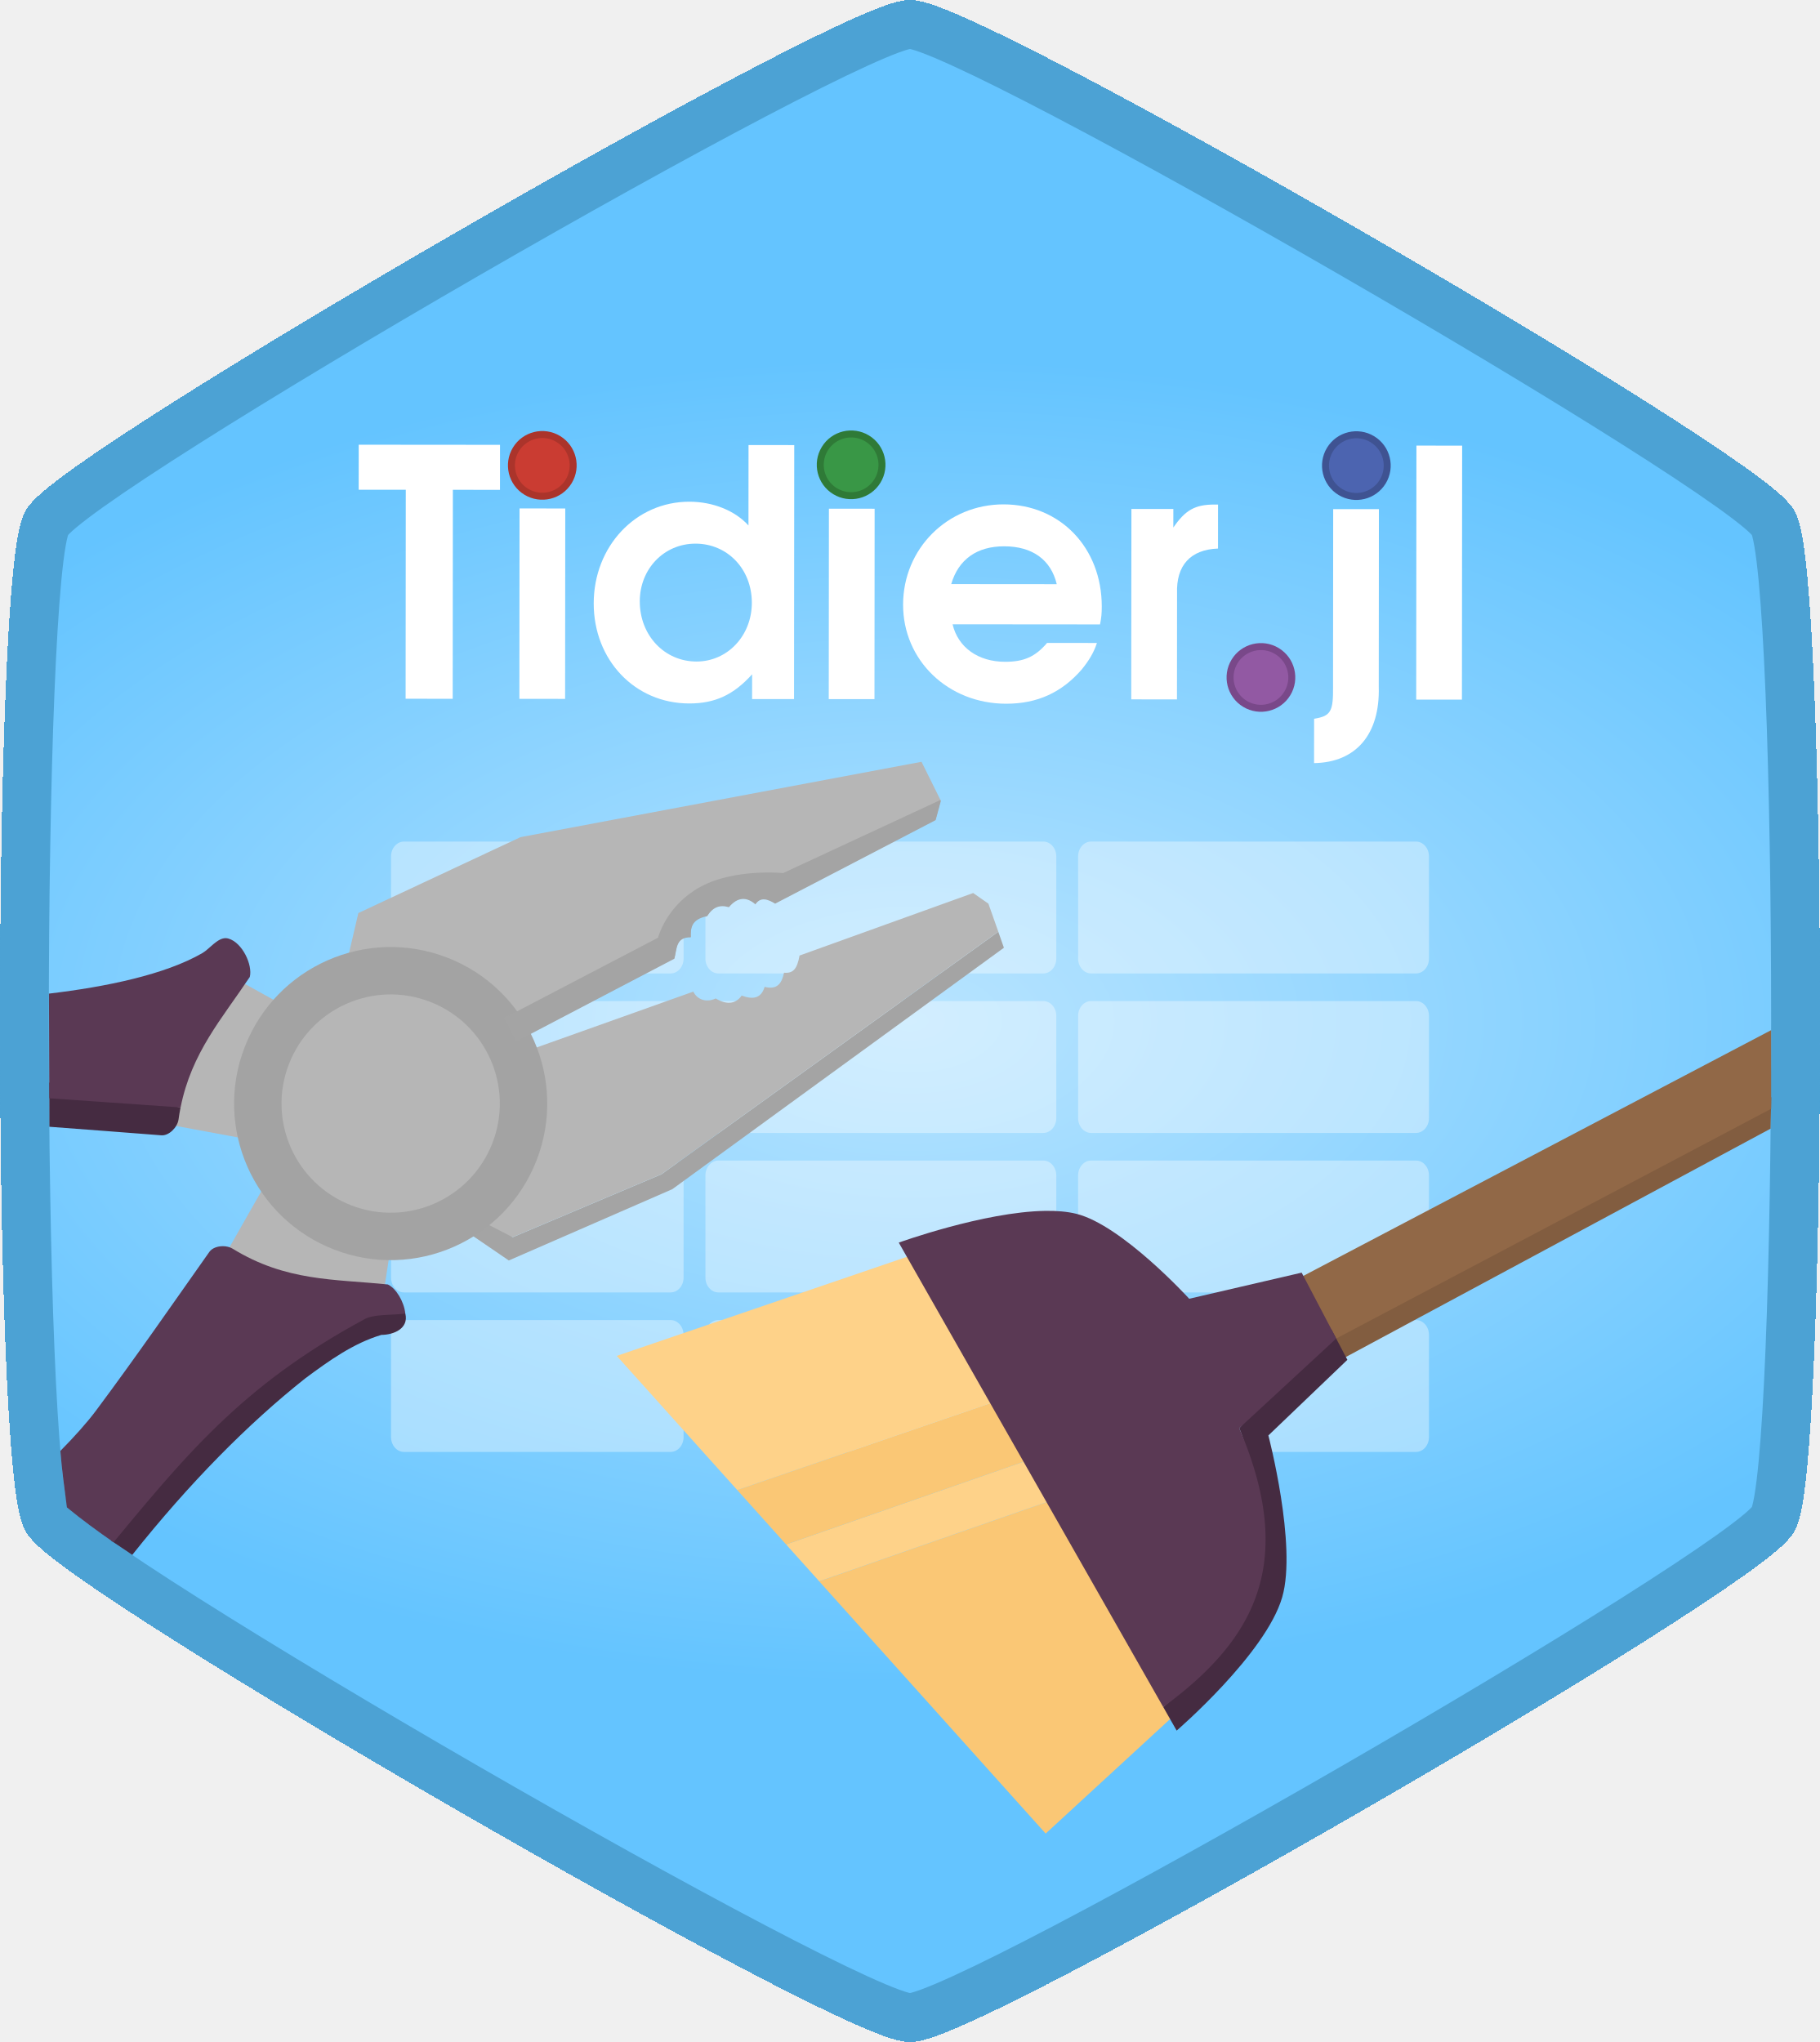
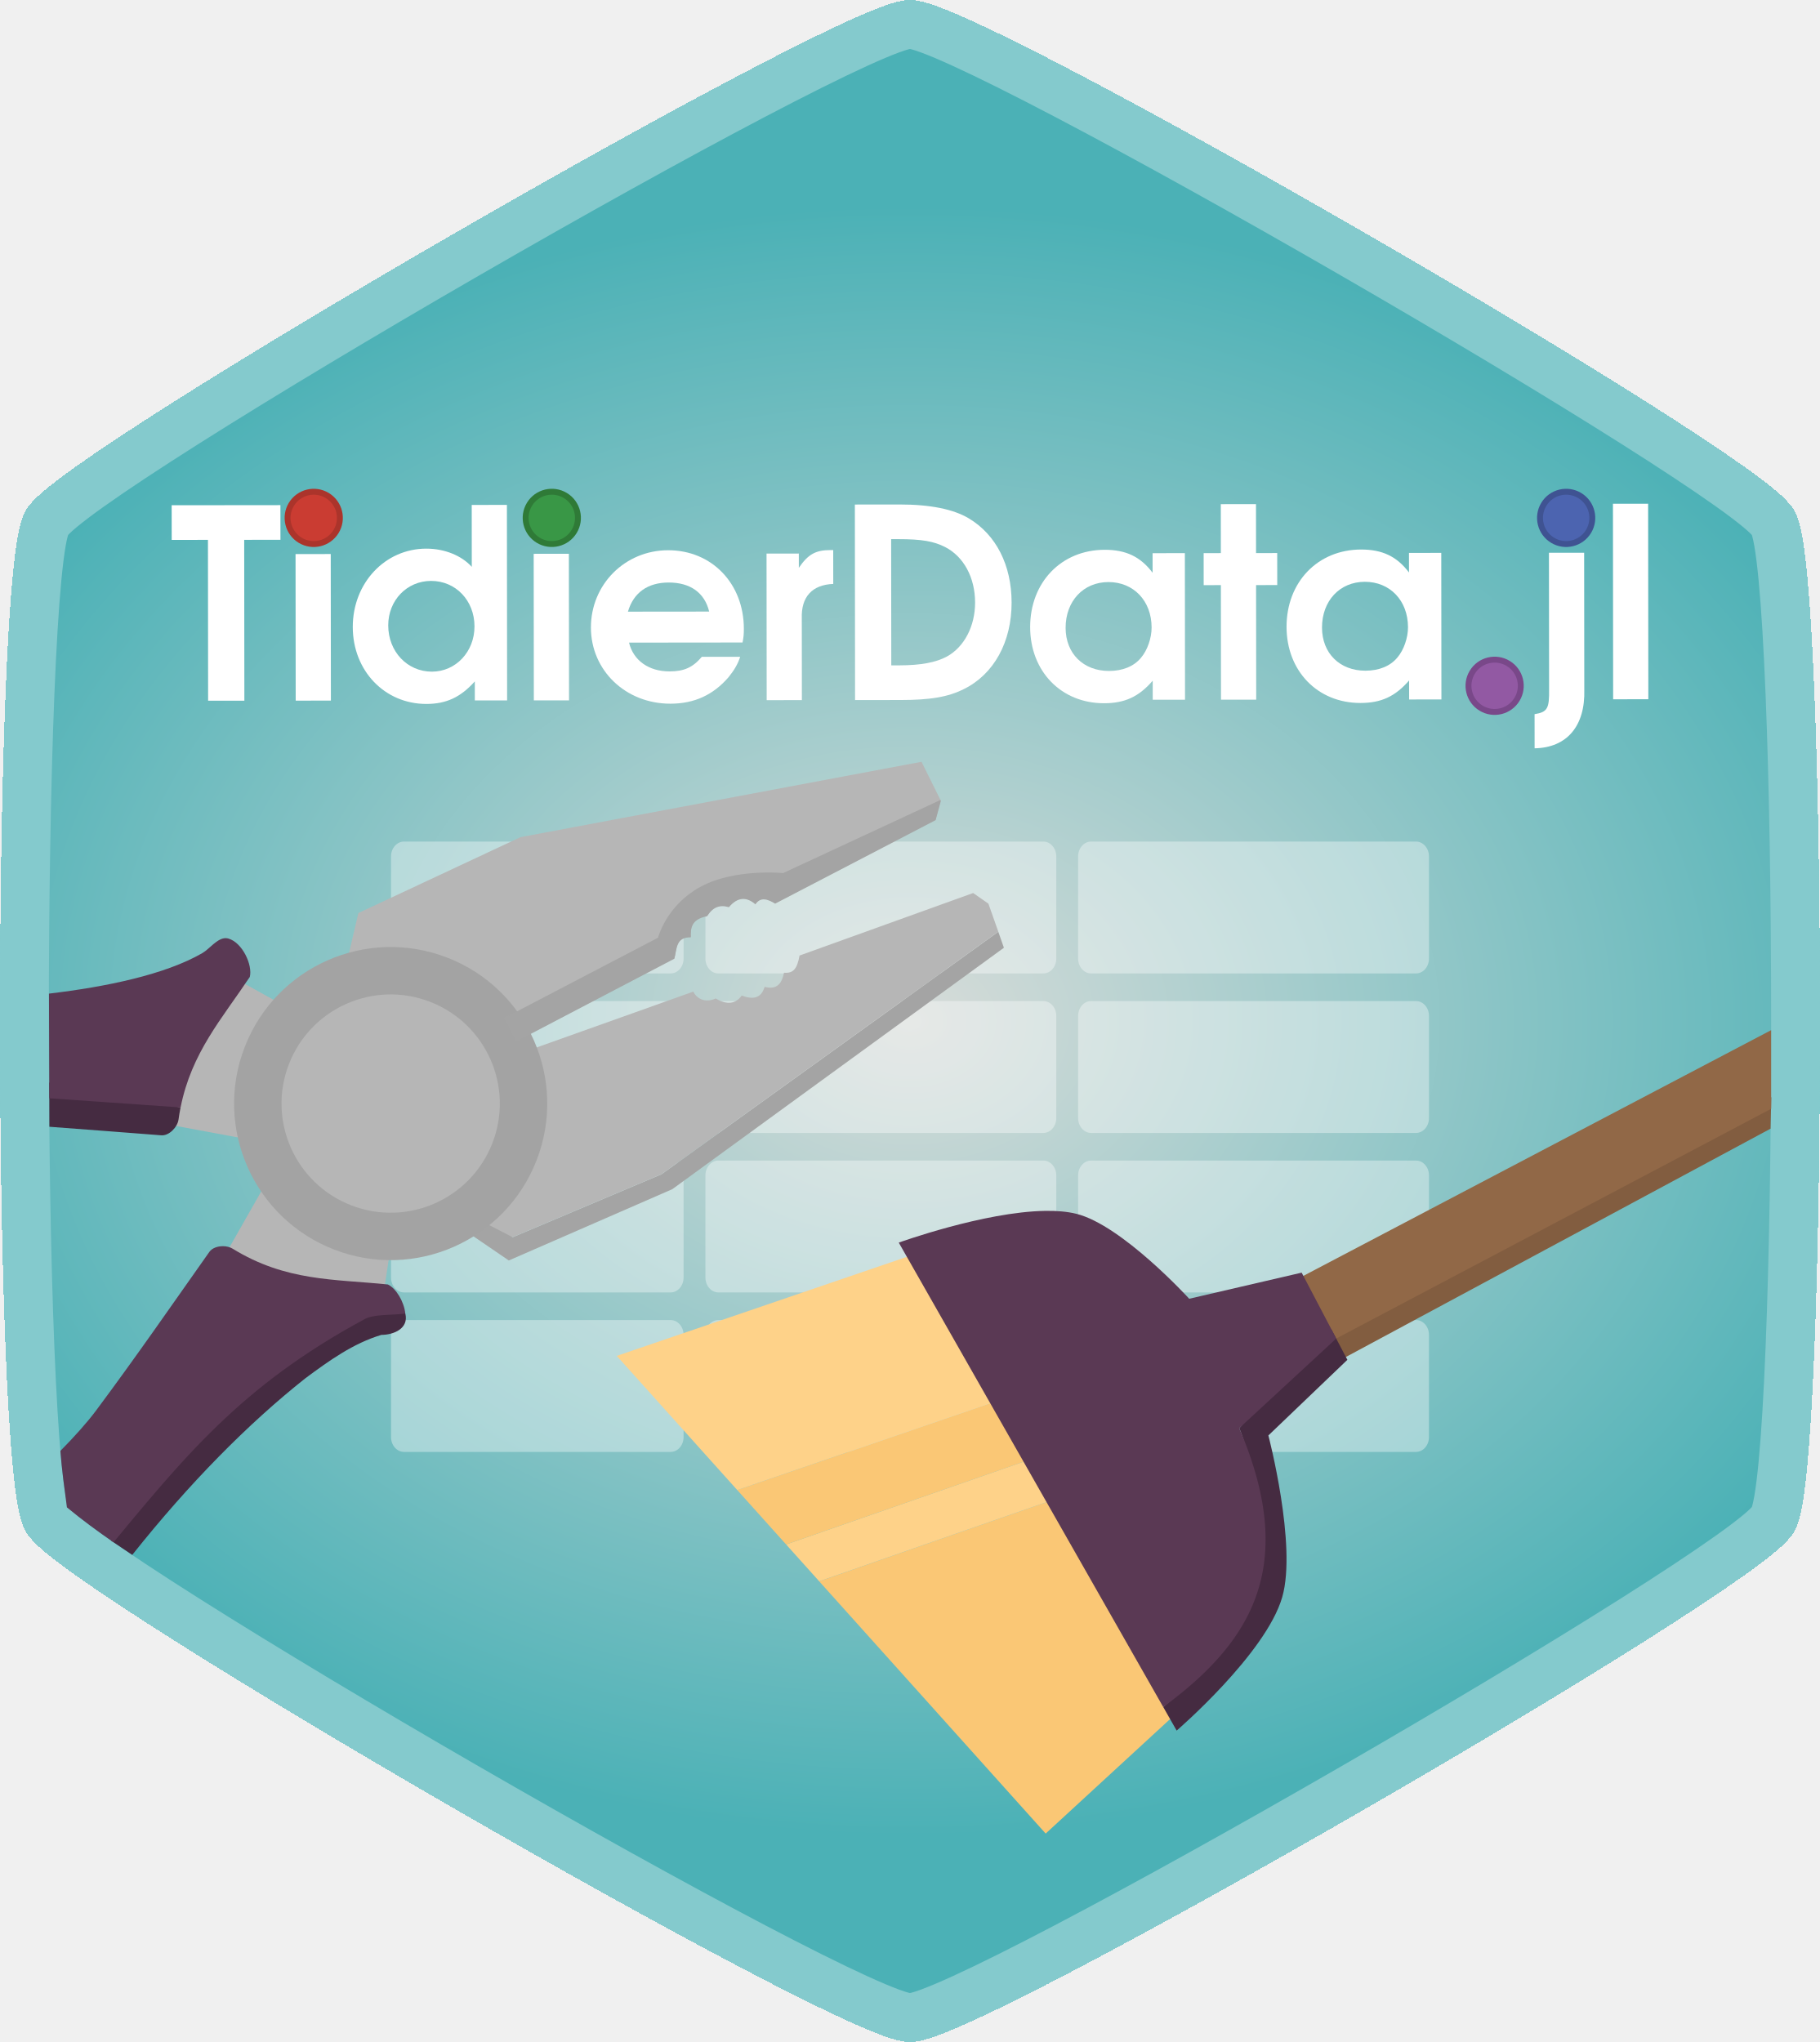
<svg xmlns="http://www.w3.org/2000/svg" xmlns:xlink="http://www.w3.org/1999/xlink" width="83.448mm" height="93.636mm" viewBox="0 0 83.448 93.636" version="1.1" id="svg5" xml:space="preserve">
  <defs id="defs2">
+     <linearGradient id="linearGradient1583">
+       <stop style="stop-color:#d8dcd9;stop-opacity:1;" offset="0" id="stop1581" />
+       <stop style="stop-color:#4bb1b6;stop-opacity:1;" offset="1" id="stop1579" />
+     </linearGradient>
    <rect x="31.671" y="-63.965" width="161.68" height="54.831" id="rect6832" />
-     <linearGradient id="linearGradient5116">
-       <stop style="stop-color:#b8e4ff;stop-opacity:1;" offset="0" id="stop5112" />
-       <stop style="stop-color:#64c4ff;stop-opacity:1;" offset="1" id="stop5114" />
-     </linearGradient>
    <filter style="color-interpolation-filters:sRGB" id="filter9172" x="-0.014" y="-0.012" width="1.028" height="1.025">
      <feColorMatrix values="1 0 0 0 0 0 1 0 0 0 0 0 1 0 0 0 0 0 1000 -500 " id="feColorMatrix9170" />
    </filter>
    <filter style="color-interpolation-filters:sRGB" id="filter9172-6" x="-0.744" y="-0.661" width="2.488" height="2.322">
      <feColorMatrix values="1 0 0 0 0 0 1 0 0 0 0 0 1 0 0 0 0 0 1000 -500 " id="feColorMatrix9170-3" result="fbSourceGraphic" />
      <feColorMatrix result="fbSourceGraphicAlpha" in="fbSourceGraphic" values="0 0 0 -1 0 0 0 0 -1 0 0 0 0 -1 0 0 0 0 1 0" id="feColorMatrix9503" />
      <feGaussianBlur id="feGaussianBlur9505" result="result8" stdDeviation="23.421" in="fbSourceGraphic" />
      <feTurbulence id="feTurbulence9507" baseFrequency="0.015" numOctaves="2" type="fractalNoise" result="result7" seed="20" />
      <feComposite in2="result8" id="feComposite9509" in="fbSourceGraphic" operator="in" result="result6" />
      <feComposite in2="result7" id="feComposite9511" in="result6" operator="arithmetic" result="result2" k3="1" k1="0" k2="0" k4="0" />
      <feComposite in2="result6" id="feComposite9513" operator="in" in="result2" result="fbSourceGraphic" />
      <feComposite in2="fbSourceGraphic" id="feComposite9515" in="fbSourceGraphic" k2="2.5" operator="arithmetic" k1="0" k3="0" k4="0" />
    </filter>
    <linearGradient id="linearGradient1233">
      <stop id="stop1229" offset="0" style="stop-color:#838383;stop-opacity:1;" />
      <stop id="stop1231" offset="1" style="stop-color:#fefefe;stop-opacity:1" />
    </linearGradient>
    <filter color-interpolation-filters="sRGB" filterUnits="objectBoundingBox" height="1.108" width="1.084" y="-0.045" x="-0.042" id="Tzcz4vEdmITS7wQ3AsSx9hYNK6Mdtix6">
      <feGaussianBlur id="feGaussianBlur2" stdDeviation="4.294" in="SourceGraphic" />
      <feOffset id="feOffset4" result="pf_100_offsetBlur" dy="4" dx="0" />
      <feFlood id="feFlood6" flood-opacity="0.4" flood-color="#000000" />
      <feComposite id="feComposite8" result="pf_100_dropShadow" operator="in" in2="pf_100_offsetBlur" />
      <feBlend id="feBlend10" mode="normal" in2="pf_100_dropShadow" in="SourceGraphic" />
    </filter>
    <linearGradient gradientUnits="userSpaceOnUse" gradientTransform="matrix(244.6483,0,0,228.3384,1.352723,283.6432)" y2="0" x2="0.5" y1="1" x1="0.5" id="_lgradient_0-2">
      <stop id="stop15-9" style="stop-color:rgb(77,77,77)" stop-opacity="1" offset="0%" />
      <stop id="stop17-1" style="stop-color:rgb(51,51,51)" stop-opacity="1" offset="100%" />
    </linearGradient>
    <linearGradient gradientUnits="userSpaceOnUse" y2="-187.655" x2="594.392" y1="-187.655" x1="242.26" id="linearGradient1235" xlink:href="#linearGradient902" />
    <linearGradient y2="-385.173" x2="507.677" y1="263.901" x1="418.455" gradientUnits="userSpaceOnUse" id="linearGradient1237" xlink:href="#linearGradient902" />
    <linearGradient gradientUnits="userSpaceOnUse" gradientTransform="matrix(244.65,0,0,228.34,5.68,11.95)" y2="1" x2="0.517" y1="0" x1="0.517" id="linearGradient1366">
      <stop id="stop23-6" style="stop-color:rgb(255,255,255)" stop-opacity="1" offset="0%" />
      <stop id="stop25-1" style="stop-color:rgb(255,255,255)" stop-opacity="0.098" offset="12.5%" />
      <stop id="stop27-0" style="stop-color:rgb(0,0,0)" stop-opacity="0.098" offset="92.5%" />
      <stop id="stop29-6" style="stop-color:rgb(0,0,0)" stop-opacity="0.498" offset="100%" />
    </linearGradient>
    <filter id="filter890" style="color-interpolation-filters:sRGB">
      <feFlood id="feFlood880" result="flood" flood-color="rgb(0,0,0)" flood-opacity="0.498" />
      <feComposite id="feComposite882" result="composite1" operator="in" in2="SourceGraphic" in="flood" />
      <feGaussianBlur id="feGaussianBlur884" result="blur" stdDeviation="5.2" in="composite1" />
      <feOffset id="feOffset886" result="offset" dy="3" dx="2.8" />
      <feComposite id="feComposite888" result="composite2" operator="over" in2="offset" in="SourceGraphic" />
    </filter>
    <linearGradient id="linearGradient902" x1="0.181" y1="-0.028" x2="0.898" y2="0.881" gradientTransform="matrix(200,0,0,185,28,34)" gradientUnits="userSpaceOnUse">
      <stop offset="0%" stop-color="#f2f2f2" id="stop898" />
      <stop offset="100%" stop-color="#f9f9f9" id="stop900" />
    </linearGradient>
    <filter id="filter890-3" style="color-interpolation-filters:sRGB">
      <feFlood id="feFlood880-6" result="flood" flood-color="rgb(0,0,0)" flood-opacity="0.498" />
      <feComposite id="feComposite882-7" result="composite1" operator="in" in2="SourceGraphic" in="flood" />
      <feGaussianBlur id="feGaussianBlur884-5" result="blur" stdDeviation="5.2" in="composite1" />
      <feOffset id="feOffset886-3" result="offset" dy="3" dx="2.8" />
      <feComposite id="feComposite888-5" result="composite2" operator="over" in2="offset" in="SourceGraphic" />
    </filter>
    <linearGradient id="_lgradient_0-3" x1="0.5" y1="1" x2="0.5" y2="0" gradientTransform="matrix(244.6483,0,0,228.3384,5.68,11.95)" gradientUnits="userSpaceOnUse">
      <stop offset="0%" stop-opacity="1" style="stop-color:rgb(77,77,77)" id="stop15-6" />
      <stop offset="100%" stop-opacity="1" style="stop-color:rgb(51,51,51)" id="stop17-7" />
    </linearGradient>
-     <radialGradient xlink:href="#linearGradient5116" id="radialGradient5120-2" cx="39.333" cy="46.897" fx="39.333" fy="46.897" r="37.779" gradientTransform="matrix(1.339872,0,0,0.748251,-13.36833,11.80631)" gradientUnits="userSpaceOnUse" />
+     <radialGradient xlink:href="#linearGradient1583" id="radialGradient5120-2" cx="39.333" cy="46.897" fx="39.333" fy="46.897" r="37.779" gradientTransform="matrix(1.19653,0,0,0.9206253,-7.730169,3.722446)" gradientUnits="userSpaceOnUse" />
    <filter style="color-interpolation-filters:sRGB" id="filter9172-9" x="-0.014" y="-0.012" width="1.028" height="1.025">
      <feColorMatrix values="1 0 0 0 0 0 1 0 0 0 0 0 1 0 0 0 0 0 1000 -500 " id="feColorMatrix9170-7" />
    </filter>
    <rect x="31.671" y="-63.965" width="161.68" height="54.831" id="rect6832-3" />
    <filter style="color-interpolation-filters:sRGB" id="filter9172-5" x="-0.014" y="-0.012" width="1.028" height="1.025">
      <feColorMatrix values="1 0 0 0 0 0 1 0 0 0 0 0 1 0 0 0 0 0 1000 -500 " id="feColorMatrix9170-4" />
    </filter>
    <rect x="31.671" y="-63.965" width="161.68" height="54.831" id="rect6832-7" />
    <filter style="color-interpolation-filters:sRGB" id="filter9172-9-5" x="-0.013" y="-0.013" width="1.025" height="1.025">
      <feColorMatrix values="1 0 0 0 0 0 1 0 0 0 0 0 1 0 0 0 0 0 1000 -500 " id="feColorMatrix9170-7-9" />
    </filter>
    <rect x="31.671" y="-63.965" width="161.68" height="54.831" id="rect6832-3-4" />
+     <rect x="31.671" y="-63.965" width="161.68" height="54.831" id="rect6832-3-3" />
+     <filter style="color-interpolation-filters:sRGB" id="filter9172-9-6" x="-0.014" y="-0.012" width="1.028" height="1.025">
+       <feColorMatrix values="1 0 0 0 0 0 1 0 0 0 0 0 1 0 0 0 0 0 1000 -500 " id="feColorMatrix9170-7-2" />
+     </filter>
  </defs>
  <g id="layer1" transform="translate(-2.751926,-131.6194)">
    <g style="isolation:isolate;fill:url(#linearGradient1235);fill-opacity:1" transform="matrix(0.07901426,0,0,0.07901426,20.4529,116.1937)" id="g1227" />
-     <path style="fill:url(#radialGradient5120-2);fill-opacity:1;stroke:#4ca2d4;stroke-width:2.084;stroke-linecap:round;stroke-linejoin:bevel;stroke-dasharray:none;stroke-opacity:1;paint-order:markers fill stroke;filter:url(#filter9172-9);stop-color:#000000" id="path234-3-6" d="m 76.156,68.157 c -1.276,2.209 -34.272,21.26 -36.823,21.26 -2.551,0 -35.547,-19.05 -36.823,-21.26 -1.276,-2.209 -1.276,-40.31 2e-7,-42.519 1.276,-2.209 34.272,-21.26 36.823,-21.26 2.551,0 35.547,19.05 36.823,21.26 1.276,2.209 1.276,40.31 -1e-6,42.519 z" transform="matrix(1.074774,0,0,1.074774,2.201414,128.0338)" />
+     <path style="fill:url(#radialGradient5120-2);fill-opacity:1;stroke:#84cacd;stroke-width:2.084;stroke-linecap:round;stroke-linejoin:bevel;stroke-dasharray:none;stroke-opacity:1;paint-order:markers fill stroke;filter:url(#filter9172-9);stop-color:#000000" id="path234-3-6" d="m 76.156,68.157 c -1.276,2.209 -34.272,21.26 -36.823,21.26 -2.551,0 -35.547,-19.05 -36.823,-21.26 -1.276,-2.209 -1.276,-40.31 2e-7,-42.519 1.276,-2.209 34.272,-21.26 36.823,-21.26 2.551,0 35.547,19.05 36.823,21.26 1.276,2.209 1.276,40.31 -1e-6,42.519 z" transform="matrix(1.074774,0,0,1.074774,2.201414,128.0338)" />
    <g id="g58362-9" transform="matrix(0.6975394,0,0,0.8003468,16.9188,106.8635)" style="opacity:0.453;mix-blend-mode:screen">
      <rect y="88.286" x="5.393" height="7.556" width="19.231" id="rect884-3-8" style="isolation:isolate;fill:#cecece;fill-opacity:1;stroke:none;stroke-width:0;stroke-linecap:round;stroke-miterlimit:4;stroke-dasharray:none" ry="0.853" />
      <rect y="97.424" x="5.393" height="7.556" width="19.231" id="rect884-3-6-4" style="isolation:isolate;fill:#cecece;fill-opacity:1;stroke:none;stroke-width:0;stroke-linecap:round;stroke-miterlimit:4;stroke-dasharray:none" ry="0.853" />
      <rect y="106.562" x="5.393" height="7.556" width="19.231" id="rect884-3-6-7-8" style="isolation:isolate;fill:#cecece;fill-opacity:1;stroke:none;stroke-width:0;stroke-linecap:round;stroke-miterlimit:4;stroke-dasharray:none" ry="0.853" />
      <rect y="88.286" x="26.059" height="7.556" width="23.063" id="rect884-3-5-1" style="isolation:isolate;fill:#cecece;fill-opacity:1;stroke:none;stroke-width:0;stroke-linecap:round;stroke-miterlimit:4;stroke-dasharray:none" ry="0.853" />
      <rect y="97.424" x="26.059" height="7.556" width="23.063" id="rect884-3-6-3-0" style="isolation:isolate;fill:#cecece;fill-opacity:1;stroke:none;stroke-width:0;stroke-linecap:round;stroke-miterlimit:4;stroke-dasharray:none" ry="0.853" />
      <rect y="106.562" x="26.059" height="7.556" width="23.063" id="rect884-3-6-7-5-3" style="isolation:isolate;fill:#cecece;fill-opacity:1;stroke:none;stroke-width:0;stroke-linecap:round;stroke-miterlimit:4;stroke-dasharray:none" ry="0.853" />
      <rect y="88.286" x="50.557" height="7.556" width="23.063" id="rect884-3-5-5-0" style="isolation:isolate;fill:#cecece;fill-opacity:1;stroke:none;stroke-width:0;stroke-linecap:round;stroke-miterlimit:4;stroke-dasharray:none" ry="0.853" />
      <rect y="79.148" x="5.393" height="7.556" width="19.231" id="rect884-3-56-4" style="opacity:1;isolation:isolate;mix-blend-mode:screen;fill:#cecece;fill-opacity:1;stroke:none;stroke-width:0;stroke-linecap:round;stroke-miterlimit:4;stroke-dasharray:none" ry="0.853" />
      <rect y="79.148" x="26.059" height="7.556" width="23.063" id="rect884-3-5-11-4" style="opacity:1;isolation:isolate;mix-blend-mode:screen;fill:#cecece;fill-opacity:1;stroke:none;stroke-width:0;stroke-linecap:round;stroke-miterlimit:4;stroke-dasharray:none" ry="0.853" />
      <rect y="79.148" x="50.557" height="7.556" width="23.063" id="rect884-3-5-5-5-4" style="opacity:1;isolation:isolate;mix-blend-mode:screen;fill:#cecece;fill-opacity:1;stroke:none;stroke-width:0;stroke-linecap:round;stroke-miterlimit:4;stroke-dasharray:none" ry="0.853" />
      <rect y="97.424" x="50.557" height="7.556" width="23.063" id="rect884-3-6-3-5-4" style="isolation:isolate;fill:#cecece;fill-opacity:1;stroke:none;stroke-width:0;stroke-linecap:round;stroke-miterlimit:4;stroke-dasharray:none" ry="0.853" />
      <rect y="106.562" x="50.557" height="7.556" width="23.063" id="rect884-3-6-7-5-4-7" style="isolation:isolate;fill:#cecece;fill-opacity:1;stroke:none;stroke-width:0;stroke-linecap:round;stroke-miterlimit:4;stroke-dasharray:none" ry="0.853" />
    </g>
    <g id="g53041-0" transform="matrix(0.892942,0,0,0.892942,17.12286,141.4611)">
      <path id="path2647-3" style="fill:#fac775;fill-opacity:1;stroke:none;stroke-width:0.859;stroke-linecap:round;stroke-linejoin:bevel;stroke-opacity:0.419;paint-order:markers fill stroke;stop-color:#000000" d="m 38.329,65.878 -12.358,4.306 11.628,12.953 6.774,-6.234 z" />
      <path id="path4149-6" style="fill:#fed289;fill-opacity:1;stroke:none;stroke-width:0.859;stroke-linecap:round;stroke-linejoin:bevel;stroke-opacity:0.419;paint-order:markers fill stroke;stop-color:#000000" d="m 37.207,63.783 -12.936,4.507 1.7,1.893 12.358,-4.306 z" />
      <path id="path4152-1" style="fill:#fac775;fill-opacity:1;stroke:none;stroke-width:0.859;stroke-linecap:round;stroke-linejoin:bevel;stroke-opacity:0.419;paint-order:markers fill stroke;stop-color:#000000" d="m 35.583,60.753 -13.82,4.743 2.508,2.794 12.936,-4.507 z" />
      <path id="path4068-0" style="fill:#fed289;fill-opacity:1;stroke:none;stroke-width:0.859;stroke-linecap:round;stroke-linejoin:bevel;stroke-opacity:0.419;paint-order:markers fill stroke;stop-color:#000000" d="m 31.516,53.165 -15.939,5.442 6.186,6.89 13.82,-4.743 z" />
      <path id="path2651-6" style="fill:#825d40;fill-opacity:1;stroke:none;stroke-width:0.859;stroke-linecap:round;stroke-linejoin:bevel;stroke-opacity:0.419;paint-order:markers fill stroke;stop-color:#000000" d="M 74.858,45.324 50.666,57.028 51.727,59.355 74.821,46.938 Z" />
      <path id="path53031-3" style="fill:#916847;fill-opacity:1;stroke:none;stroke-width:0.859;stroke-linecap:round;stroke-linejoin:bevel;stroke-opacity:0.419;paint-order:markers fill stroke;stop-color:#000000" d="M 74.85,41.88 50.65,54.593 51.577,58.212 74.852,45.917 Z" />
      <path id="path2649-2" style="fill:#452b41;fill-opacity:1;stroke:none;stroke-width:0.859;stroke-linecap:round;stroke-linejoin:bevel;stroke-opacity:0.419;paint-order:markers fill stroke;stop-color:#000000" d="m 52.262,57.229 -4.725,5.089 c 1.923,4.498 -1.307,12.192 -3.901,14.32 l 0.689,1.211 c 0,0 4.581,-3.943 5.421,-6.854 0.767,-2.658 -0.711,-8.303 -0.711,-8.303 l 4.056,-3.883 z" />
      <path id="path1731" style="fill:#5a3954;fill-opacity:1;stroke:none;stroke-width:0.859;stroke-linecap:round;stroke-linejoin:bevel;stroke-opacity:0.419;paint-order:markers fill stroke;stop-color:#000000" d="m 37.57,51.16 c -3.156,0.051 -7.514,1.63 -7.514,1.63 L 43.635,76.638 c 0.056,-0.042 0.114,-0.083 0.17,-0.125 0.075,-0.056 0.148,-0.112 0.221,-0.168 0.073,-0.056 0.146,-0.113 0.218,-0.169 0.072,-0.056 0.144,-0.113 0.214,-0.169 0.071,-0.057 0.141,-0.114 0.21,-0.171 0.069,-0.057 0.138,-0.115 0.206,-0.173 0.068,-0.058 0.136,-0.115 0.203,-0.173 0.067,-0.058 0.132,-0.116 0.197,-0.175 0.065,-0.059 0.13,-0.118 0.194,-0.177 0.064,-0.059 0.127,-0.118 0.189,-0.177 0.062,-0.059 0.124,-0.12 0.184,-0.18 0.061,-0.06 0.12,-0.12 0.18,-0.18 0.059,-0.061 0.117,-0.122 0.175,-0.183 0.058,-0.061 0.115,-0.123 0.171,-0.184 0.056,-0.062 0.111,-0.124 0.166,-0.186 0.054,-0.062 0.108,-0.125 0.161,-0.188 0.053,-0.063 0.105,-0.126 0.156,-0.19 0.051,-0.064 0.101,-0.128 0.151,-0.192 0.049,-0.064 0.098,-0.129 0.146,-0.194 0.048,-0.065 0.094,-0.13 0.14,-0.196 0.046,-0.066 0.091,-0.132 0.135,-0.199 0.044,-0.067 0.088,-0.134 0.13,-0.201 0.042,-0.067 0.084,-0.135 0.125,-0.203 0.04,-0.068 0.08,-0.136 0.118,-0.205 0.039,-0.069 0.077,-0.138 0.114,-0.208 0.037,-0.07 0.072,-0.141 0.107,-0.211 0.035,-0.071 0.069,-0.142 0.102,-0.214 0.033,-0.072 0.064,-0.143 0.095,-0.216 0.031,-0.072 0.061,-0.145 0.09,-0.218 0.029,-0.073 0.057,-0.148 0.084,-0.222 0.027,-0.074 0.052,-0.149 0.077,-0.225 0.025,-0.075 0.049,-0.151 0.072,-0.228 0.023,-0.076 0.044,-0.153 0.065,-0.23 0.021,-0.077 0.041,-0.156 0.059,-0.234 0.018,-0.078 0.036,-0.158 0.052,-0.237 0.016,-0.08 0.032,-0.16 0.046,-0.24 0.014,-0.081 0.028,-0.162 0.039,-0.244 0.012,-0.082 0.023,-0.164 0.032,-0.247 0.01,-0.083 0.018,-0.167 0.025,-0.251 0.007,-0.084 0.014,-0.169 0.019,-0.255 0.005,-0.085 0.009,-0.171 0.012,-0.258 0.003,-0.087 0.004,-0.174 0.005,-0.262 4.08e-4,-0.088 -3.91e-4,-0.176 -0.002,-0.265 -0.002,-0.089 -0.005,-0.179 -0.009,-0.27 -0.004,-0.09 -0.01,-0.181 -0.017,-0.273 -0.007,-0.092 -0.015,-0.184 -0.024,-0.277 -0.009,-0.093 -0.02,-0.187 -0.032,-0.281 -0.012,-0.094 -0.025,-0.19 -0.039,-0.285 -0.014,-0.096 -0.03,-0.192 -0.046,-0.289 -0.017,-0.097 -0.035,-0.195 -0.054,-0.293 -0.019,-0.099 -0.04,-0.198 -0.062,-0.298 -0.022,-0.1 -0.046,-0.2 -0.07,-0.302 -0.025,-0.101 -0.05,-0.204 -0.077,-0.307 -0.027,-0.103 -0.056,-0.207 -0.086,-0.311 -0.03,-0.105 -0.062,-0.21 -0.095,-0.316 -0.033,-0.106 -0.066,-0.213 -0.102,-0.321 -0.035,-0.108 -0.072,-0.216 -0.11,-0.325 -0.038,-0.109 -0.078,-0.219 -0.119,-0.33 -0.041,-0.111 -0.083,-0.223 -0.127,-0.335 -0.044,-0.112 -0.089,-0.226 -0.136,-0.34 -0.047,-0.114 -0.095,-0.229 -0.144,-0.345 l 4.98,-4.602 -1.775,-3.383 -5.775,1.341 c 0,0 -3.452,-3.785 -5.801,-4.364 -0.467,-0.115 -1.01,-0.158 -1.595,-0.149 z" />
    </g>
-     <g id="g53463-0" transform="matrix(1.125114,0.6831941,-0.6831941,1.125114,31.06755,114.0611)">
-       <g aria-label="Tidier.jl" transform="matrix(0.5119893,-0.3103028,0.3103028,0.5119893,-14.60342,85.60177)" id="text6830-6" style="font-weight:600;font-size:20px;font-family:'URW Gothic';-inkscape-font-specification:'URW Gothic, Semi-Bold';text-align:center;white-space:pre;fill:#ffffff;stroke-width:1.844;stroke-linecap:round;stroke-linejoin:bevel;stroke-opacity:0.419;paint-order:markers fill stroke">
-         <path d="m 82.691,-46.685 h 2.74 v -12.16 h 2.74 v -2.62 h -8.22 v 2.62 h 2.74 z" id="path492" />
-         <path d="m 89.311,-46.685 h 2.66 v -11.08 h -2.66 z m 0,-12.28 h 2.66 v -2.5 h -2.66 z" id="path494" />
-         <path d="m 105.291,-61.465 h -2.66 v 4.68 c -0.78,-0.86 -2.06,-1.38 -3.44,-1.38 -3.12,0 -5.56,2.6 -5.56,5.92 0,3.3 2.4,5.82 5.56,5.82 1.5,0 2.58,-0.5 3.66,-1.7 v 1.44 h 2.44 z m -5.74,5.74 c 1.86,0 3.28,1.48 3.28,3.44 0,1.92 -1.42,3.42 -3.22,3.42 -1.86,0 -3.3,-1.52 -3.3,-3.5 0,-1.9 1.42,-3.36 3.24,-3.36 z" id="path496" />
-         <path d="m 107.311,-46.685 h 2.66 v -11.08 h -2.66 z m 0,-12.28 h 2.66 v -2.5 h -2.66 z" id="path498" />
-         <path d="m 123.091,-51.045 c 0.08,-0.4 0.1,-0.64 0.1,-1.04 0,-3.42 -2.42,-5.94 -5.72,-5.94 -3.26,0 -5.84,2.58 -5.84,5.84 0,3.24 2.62,5.76 6,5.76 1.82,0 3.24,-0.66 4.4,-2 0.42,-0.52 0.7,-0.98 0.88,-1.54 h -2.9 c -0.68,0.8 -1.34,1.1 -2.44,1.1 -1.58,0 -2.74,-0.84 -3.06,-2.18 z m -8.66,-2.34 c 0.42,-1.44 1.5,-2.2 3.08,-2.2 1.64,0 2.72,0.78 3.06,2.2 z" id="path500" />
-         <path d="m 124.911,-46.685 h 2.66 v -6.16 c -0.06,-1.64 0.78,-2.56 2.38,-2.62 v -2.56 h -0.2 c -1.14,0 -1.7,0.32 -2.4,1.34 v -1.08 h -2.44 z" id="path502" />
-         <path d="m 131.051,-46.685 h 2.66 v -2.56 h -2.66 z" id="path504" />
-         <path d="m 136.651,-57.765 v 10.28 c 0.02,1.5 -0.12,1.76 -1.1,1.92 v 2.58 c 2.44,-0.04 3.84,-1.68 3.76,-4.44 v -10.34 z m 0,-1.2 h 2.66 v -2.5 h -2.66 z" id="path506" />
-         <path d="m 141.491,-46.685 h 2.66 v -14.78 h -2.66 z" id="path508" />
-       </g>
-       <circle style="fill:#ca3c32;fill-opacity:1;stroke:#ab342b;stroke-width:0.243;stroke-linecap:round;stroke-linejoin:bevel;stroke-dasharray:none;stroke-opacity:1;paint-order:markers fill stroke;stop-color:#000000" id="path7164-1" cx="13.097" cy="26.62" r="1.075" />
-       <circle style="fill:#399746;fill-opacity:1;stroke:#2f7a37;stroke-width:0.243;stroke-linecap:round;stroke-linejoin:bevel;stroke-dasharray:none;stroke-opacity:1;paint-order:markers fill stroke;stop-color:#000000" id="path7164-45-5" cx="22.282" cy="21.02" r="1.075" />
-       <circle style="fill:#4c64b0;fill-opacity:1;stroke:#3f5392;stroke-width:0.243;stroke-linecap:round;stroke-linejoin:bevel;stroke-dasharray:none;stroke-opacity:1;paint-order:markers fill stroke;stop-color:#000000" id="path7164-3-5" cx="37.339" cy="11.909" r="1.075" />
-       <circle style="fill:#9259a3;fill-opacity:1;stroke:#794889;stroke-width:0.243;stroke-linecap:round;stroke-linejoin:bevel;stroke-dasharray:none;stroke-opacity:1;paint-order:markers fill stroke;stop-color:#000000" id="path7164-0-4" cx="38.328" cy="19.942" r="1.075" />
-     </g>
    <path id="path456-3-5" style="fill:#a4a4a4;fill-opacity:1;stroke:none;stroke-width:1.119;stroke-linecap:round;stroke-linejoin:bevel;paint-order:markers fill stroke;stop-color:#000000" d="m 48.525,174.345 -15.444,11.122 -6.826,2.888 -1.299,-1.173 -0.918,0.842 2.043,1.394 7.497,-3.269 15.204,-11.071 z" />
    <path id="path1166" style="fill:#b6b6b6;fill-opacity:1;stroke:none;stroke-width:1.119;stroke-linecap:round;stroke-linejoin:bevel;paint-order:markers fill stroke;stop-color:#000000" d="m 45.004,166.551 -18.387,3.456 -7.434,3.481 -1.27,5.431 -4.938,-2.741 -3.005,0.829 0.423,6.163 5.507,1.023 -2.829,4.977 2.93,5.659 4.202,-3.017 0.887,-5.804 2.949,2.012 0.867,-0.367 1.349,0.698 6.826,-2.888 15.444,-11.122 -0.454,-1.285 -0.699,-0.487 -7.96,2.867 c -0.112,0.615 -0.289,0.824 -0.712,0.788 -0.097,0.465 -0.298,0.801 -0.889,0.648 -0.166,0.545 -0.546,0.585 -1.053,0.401 -0.273,0.381 -0.674,0.441 -1.189,0.131 -0.42,0.196 -0.839,0.069 -1.029,-0.314 l -8.016,2.858 -0.279,-0.504 7.427,-3.887 c 0.119,-0.428 0.052,-0.997 0.754,-0.98 -0.013,-0.42 0.015,-0.825 0.747,-0.97 0.269,-0.418 0.577,-0.536 0.999,-0.412 0.409,-0.487 0.824,-0.473 1.214,-0.132 0.241,-0.354 0.565,-0.238 0.906,-0.031 l 7.358,-3.83 0.236,-0.873 z" />
    <circle style="fill:#a3a3a3;fill-opacity:1;stroke:none;stroke-width:1.503;stroke-linecap:round;stroke-linejoin:bevel;paint-order:markers fill stroke;stop-color:#000000" id="path1214-6-6" cx="162.417" cy="-85.167" r="7.178" transform="rotate(111.2015)" />
    <circle style="fill:#b6b6b6;fill-opacity:1;stroke:none;stroke-width:1.048;stroke-linecap:round;stroke-linejoin:bevel;paint-order:markers fill stroke;stop-color:#000000" id="path1214-6-7-9" cx="162.417" cy="-85.167" r="5.004" transform="rotate(111.2015)" />
    <path id="path3981-3" style="fill:#452b41;fill-opacity:1;stroke:none;stroke-width:2.484;stroke-linecap:round;stroke-linejoin:bevel;paint-order:markers fill stroke;stop-color:#000000" d="m 11.032,182.4 -6.02,-1.141 0.004,2.028 c 1.75,0.126 3.45,0.266 5.132,0.392 0.357,0.027 0.741,-0.372 0.79,-0.727 0.026,-0.189 0.057,-0.373 0.093,-0.552 z" />
    <path id="path2274" style="fill:#5a3954;fill-opacity:1;stroke:none;stroke-width:2.484;stroke-linecap:round;stroke-linejoin:bevel;paint-order:markers fill stroke;stop-color:#000000" d="m 13.099,174.638 c -0.39,-4.3e-4 -0.744,0.498 -1.071,0.687 -1.707,0.985 -4.399,1.544 -7.031,1.857 l 0.015,4.799 6.02,0.42 c 0.502,-2.518 1.898,-4.069 3.173,-5.983 0.138,-0.544 -0.337,-1.58 -0.984,-1.762 -0.041,-0.012 -0.082,-0.017 -0.122,-0.017 z" />
    <path id="path3986-7" style="fill:#452b41;fill-opacity:1;stroke:none;stroke-width:2.484;stroke-linecap:round;stroke-linejoin:bevel;paint-order:markers fill stroke;stop-color:#000000" d="M 21.335,191.851 C 16.995,190.385 9.699,199.111 7.852,202.27 l 0.964,0.649 c 2.612,-3.284 5.304,-6.012 7.939,-8.1 1.072,-0.794 2.192,-1.604 3.484,-1.988 0.56,-0.002 1.268,-0.29 1.097,-0.981 z" />
    <path id="path2131" style="fill:#5a3954;fill-opacity:1;stroke:none;stroke-width:2.484;stroke-linecap:round;stroke-linejoin:bevel;paint-order:markers fill stroke;stop-color:#000000" d="m 12.962,188.764 c -0.242,0.001 -0.487,0.087 -0.61,0.26 -1.663,2.353 -3.344,4.792 -5.199,7.28 -0.412,0.553 -1.009,1.215 -1.633,1.847 0.064,0.856 0.187,1.724 0.3,2.589 0.702,0.581 1.417,1.102 2.137,1.601 0.289,-0.35 0.582,-0.704 0.862,-1.04 0.217,-0.26 0.431,-0.516 0.645,-0.768 0.214,-0.252 0.426,-0.501 0.638,-0.745 0.106,-0.122 0.212,-0.244 0.318,-0.365 0.106,-0.121 0.212,-0.24 0.319,-0.359 0.106,-0.119 0.213,-0.237 0.32,-0.355 0.107,-0.117 0.214,-0.233 0.322,-0.349 0.108,-0.116 0.217,-0.231 0.326,-0.345 0.109,-0.114 0.218,-0.228 0.329,-0.341 0.11,-0.113 0.222,-0.224 0.334,-0.336 0.112,-0.111 0.225,-0.222 0.339,-0.332 0.114,-0.11 0.228,-0.219 0.344,-0.328 0.116,-0.109 0.233,-0.216 0.351,-0.324 0.118,-0.107 0.238,-0.215 0.359,-0.321 0.121,-0.106 0.244,-0.212 0.367,-0.317 0.124,-0.105 0.249,-0.21 0.376,-0.314 0.127,-0.104 0.255,-0.208 0.386,-0.311 0.13,-0.103 0.263,-0.205 0.397,-0.308 0.134,-0.102 0.27,-0.204 0.408,-0.305 0.138,-0.101 0.278,-0.203 0.42,-0.303 0.142,-0.101 0.286,-0.201 0.433,-0.301 0.147,-0.1 0.296,-0.199 0.447,-0.298 0.151,-0.099 0.305,-0.198 0.461,-0.296 0.156,-0.098 0.315,-0.196 0.476,-0.294 0.161,-0.098 0.325,-0.196 0.492,-0.293 0.167,-0.097 0.337,-0.194 0.51,-0.291 0.173,-0.097 0.348,-0.193 0.526,-0.29 0.018,-0.01 0.036,-0.019 0.055,-0.028 0.019,-0.009 0.038,-0.018 0.058,-0.025 0.04,-0.016 0.082,-0.029 0.126,-0.042 0.044,-0.012 0.089,-0.024 0.136,-0.033 0.047,-0.01 0.095,-0.017 0.144,-0.025 0.049,-0.007 0.1,-0.013 0.152,-0.019 0.052,-0.005 0.104,-0.01 0.158,-0.014 0.106,-0.009 0.215,-0.015 0.325,-0.02 0.11,-0.005 0.22,-0.011 0.329,-0.018 0.054,-0.003 0.108,-0.009 0.162,-0.013 0.053,-0.004 0.106,-0.01 0.158,-0.016 0.024,-0.003 0.046,-0.006 0.07,-0.01 -0.059,-0.551 -0.425,-1.154 -0.799,-1.33 -2.451,-0.252 -4.669,-0.132 -7.12,-1.642 -0.124,-0.076 -0.289,-0.115 -0.455,-0.114 z" />
    <path id="path5975-6" style="fill:#a4a4a4;fill-opacity:1;stroke:none;stroke-width:1.119;stroke-linecap:round;stroke-linejoin:bevel;paint-order:markers fill stroke;stop-color:#000000" d="m 45.866,168.305 -7.209,3.35 c 0,0 -0.138,-0.014 -0.37,-0.022 -0.116,-0.004 -0.255,-0.007 -0.412,-0.004 -0.157,0.001 -0.333,0.007 -0.52,0.02 -0.187,0.012 -0.387,0.032 -0.593,0.06 -0.206,0.028 -0.42,0.065 -0.634,0.115 -0.107,0.025 -0.215,0.052 -0.322,0.083 -0.107,0.031 -0.214,0.065 -0.32,0.103 -0.106,0.038 -0.21,0.079 -0.312,0.125 -0.103,0.045 -0.204,0.094 -0.303,0.148 -0.098,0.053 -0.192,0.109 -0.281,0.167 -0.089,0.058 -0.174,0.117 -0.255,0.178 -0.08,0.061 -0.157,0.124 -0.229,0.187 -0.072,0.064 -0.14,0.128 -0.204,0.193 -0.128,0.13 -0.241,0.261 -0.34,0.389 -0.099,0.129 -0.184,0.254 -0.256,0.374 -0.073,0.119 -0.133,0.232 -0.182,0.334 -0.05,0.102 -0.088,0.193 -0.118,0.269 -0.06,0.152 -0.083,0.245 -0.083,0.245 l -7.043,3.677 0.541,1.081 7.251,-3.796 c 0.119,-0.428 0.052,-0.997 0.754,-0.979 -0.013,-0.42 0.015,-0.825 0.747,-0.97 0.269,-0.418 0.577,-0.537 1,-0.413 0.409,-0.487 0.824,-0.473 1.214,-0.132 0.241,-0.354 0.565,-0.238 0.906,-0.031 l 7.358,-3.829 0.237,-0.873 z" />
    <g transform="matrix(0.3041421,0,0,0.2829263,-73.90936,-20.30035)" id="g927-0" style="isolation:isolate" />
+     <g id="g53463-0-6" transform="matrix(1.099266,0.6646816,-0.6646816,1.099266,31.29559,114.1169)">
+       <g aria-label="TidierData.jl" transform="matrix(0.4038352,-0.2447535,0.2447535,0.4038352,-5.061657,74.00872)" id="text6830-6-7" style="font-weight:600;font-size:20px;line-height:1.25;font-family:'URW Gothic';-inkscape-font-specification:'URW Gothic, Semi-Bold';text-align:center;white-space:pre;shape-inside:url(#rect6832-3-3);display:inline;fill:#ffffff;stroke-width:1.844;stroke-linecap:round;stroke-linejoin:bevel;stroke-opacity:0.419;paint-order:markers fill stroke;stop-color:#000000">
+         <path d="m 58.991,-46.685 h 2.74 v -12.16 h 2.74 v -2.62 h -8.22 v 2.62 h 2.74 z" id="path811" />
+         <path d="m 65.611,-46.685 h 2.66 v -11.08 h -2.66 z m 0,-12.28 h 2.66 v -2.5 h -2.66 z" id="path813" />
+         <path d="m 81.591,-61.465 h -2.66 v 4.68 c -0.78,-0.86 -2.06,-1.38 -3.44,-1.38 -3.12,0 -5.56,2.6 -5.56,5.92 0,3.3 2.4,5.82 5.56,5.82 1.5,0 2.58,-0.5 3.66,-1.7 v 1.44 h 2.44 z m -5.74,5.74 c 1.86,0 3.28,1.48 3.28,3.44 0,1.92 -1.42,3.42 -3.22,3.42 -1.86,0 -3.3,-1.52 -3.3,-3.5 0,-1.9 1.42,-3.36 3.24,-3.36 z" id="path815" />
+         <path d="m 83.611,-46.685 h 2.66 v -11.08 h -2.66 z m 0,-12.28 h 2.66 v -2.5 h -2.66 z" id="path817" />
+         <path d="m 99.391,-51.045 c 0.08,-0.4 0.1,-0.64 0.1,-1.04 0,-3.42 -2.42,-5.94 -5.72,-5.94 -3.26,0 -5.84,2.58 -5.84,5.84 0,3.24 2.62,5.76 6,5.76 1.82,0 3.24,-0.66 4.4,-2 0.42,-0.52 0.7,-0.98 0.88,-1.54 h -2.9 c -0.68,0.8 -1.34,1.1 -2.44,1.1 -1.58,0 -2.74,-0.84 -3.06,-2.18 z m -8.66,-2.34 c 0.42,-1.44 1.5,-2.2 3.08,-2.2 1.64,0 2.72,0.78 3.06,2.2 z" id="path819" />
+         <path d="m 101.211,-46.685 h 2.66 v -6.16 c -0.06,-1.64 0.78,-2.56 2.38,-2.62 v -2.56 h -0.2 c -1.14,0 -1.7,0.32 -2.4,1.34 v -1.08 h -2.44 z" id="path821" />
+         <path d="m 107.891,-46.685 h 3.44 c 2.24,0 3.58,-0.22 4.78,-0.82 2.28,-1.12 3.62,-3.56 3.62,-6.54 0,-2.82 -1.16,-5.12 -3.22,-6.36 -1.16,-0.7 -2.92,-1.06 -5.24,-1.06 h -3.38 z m 2.74,-2.62 v -9.54 h 0.54 c 1.76,0 2.68,0.16 3.54,0.6 1.4,0.72 2.26,2.3 2.26,4.2 0,1.78 -0.82,3.36 -2.14,4.08 -0.82,0.44 -1.96,0.66 -3.6,0.66 z" id="path823" />
+         <path d="m 132.831,-57.765 h -2.44 v 1.48 c -0.92,-1.22 -2.02,-1.74 -3.62,-1.74 -3.28,0 -5.64,2.46 -5.64,5.84 0,3.34 2.34,5.76 5.58,5.76 1.56,0 2.62,-0.48 3.68,-1.7 v 1.44 h 2.44 z m -5.78,2.18 c 1.9,0 3.26,1.42 3.26,3.44 0,0.8 -0.32,1.72 -0.8,2.28 -0.54,0.66 -1.4,1 -2.42,1 -1.94,0 -3.28,-1.32 -3.28,-3.26 0,-2.02 1.34,-3.46 3.24,-3.46 z" id="path825" />
+         <path d="m 135.551,-46.685 h 2.66 v -8.66 h 1.6 v -2.42 h -1.6 v -3.7 h -2.66 v 3.7 h -1.3 v 2.42 h 1.3 z" id="path827" />
+         <path d="m 152.211,-57.765 h -2.44 v 1.48 c -0.92,-1.22 -2.02,-1.74 -3.62,-1.74 -3.28,0 -5.64,2.46 -5.64,5.84 0,3.34 2.34,5.76 5.58,5.76 1.56,0 2.62,-0.48 3.68,-1.7 v 1.44 h 2.44 z m -5.78,2.18 c 1.9,0 3.26,1.42 3.26,3.44 0,0.8 -0.32,1.72 -0.8,2.28 -0.54,0.66 -1.4,1 -2.42,1 -1.94,0 -3.28,-1.32 -3.28,-3.26 0,-2.02 1.34,-3.46 3.24,-3.46 z" id="path829" />
+         <path d="m 154.751,-46.685 h 2.66 v -2.56 h -2.66 z" id="path831" />
+         <path d="m 160.351,-57.765 v 10.28 c 0.02,1.5 -0.12,1.76 -1.1,1.92 v 2.58 c 2.44,-0.04 3.84,-1.68 3.76,-4.44 v -10.34 z m 0,-1.2 h 2.66 v -2.5 h -2.66 z" id="path833" />
+         <path d="m 165.191,-46.685 h 2.66 v -14.78 h -2.66 z" id="path835" />
+       </g>
+     </g>
+     <circle style="fill:#ca3c32;fill-opacity:1;stroke:#ab342b;stroke-width:0.271;stroke-linecap:round;stroke-linejoin:bevel;stroke-dasharray:none;stroke-opacity:1;paint-order:markers fill stroke;stop-color:#000000" id="path7164-1" cx="95.288" cy="123.907" r="1.199" transform="rotate(31.26704)" />
+     <circle style="fill:#399746;fill-opacity:1;stroke:#2f7a37;stroke-width:0.271;stroke-linecap:round;stroke-linejoin:bevel;stroke-dasharray:none;stroke-opacity:1;paint-order:markers fill stroke;stop-color:#000000" id="path7164-45-5" cx="104.618" cy="118.241" r="1.199" transform="rotate(31.26704)" />
+     <circle style="fill:#4c64b0;fill-opacity:1;stroke:#3f5392;stroke-width:0.271;stroke-linecap:round;stroke-linejoin:bevel;stroke-dasharray:none;stroke-opacity:1;paint-order:markers fill stroke;stop-color:#000000" id="path7164-3-5" cx="144.372" cy="94.102" r="1.199" transform="rotate(31.26704)" />
+     <circle style="fill:#9259a3;fill-opacity:1;stroke:#794889;stroke-width:0.271;stroke-linecap:round;stroke-linejoin:bevel;stroke-dasharray:none;stroke-opacity:1;paint-order:markers fill stroke;stop-color:#000000" id="path7164-0-4" cx="145.565" cy="102.385" r="1.199" transform="rotate(31.26704)" />
  </g>
</svg>
